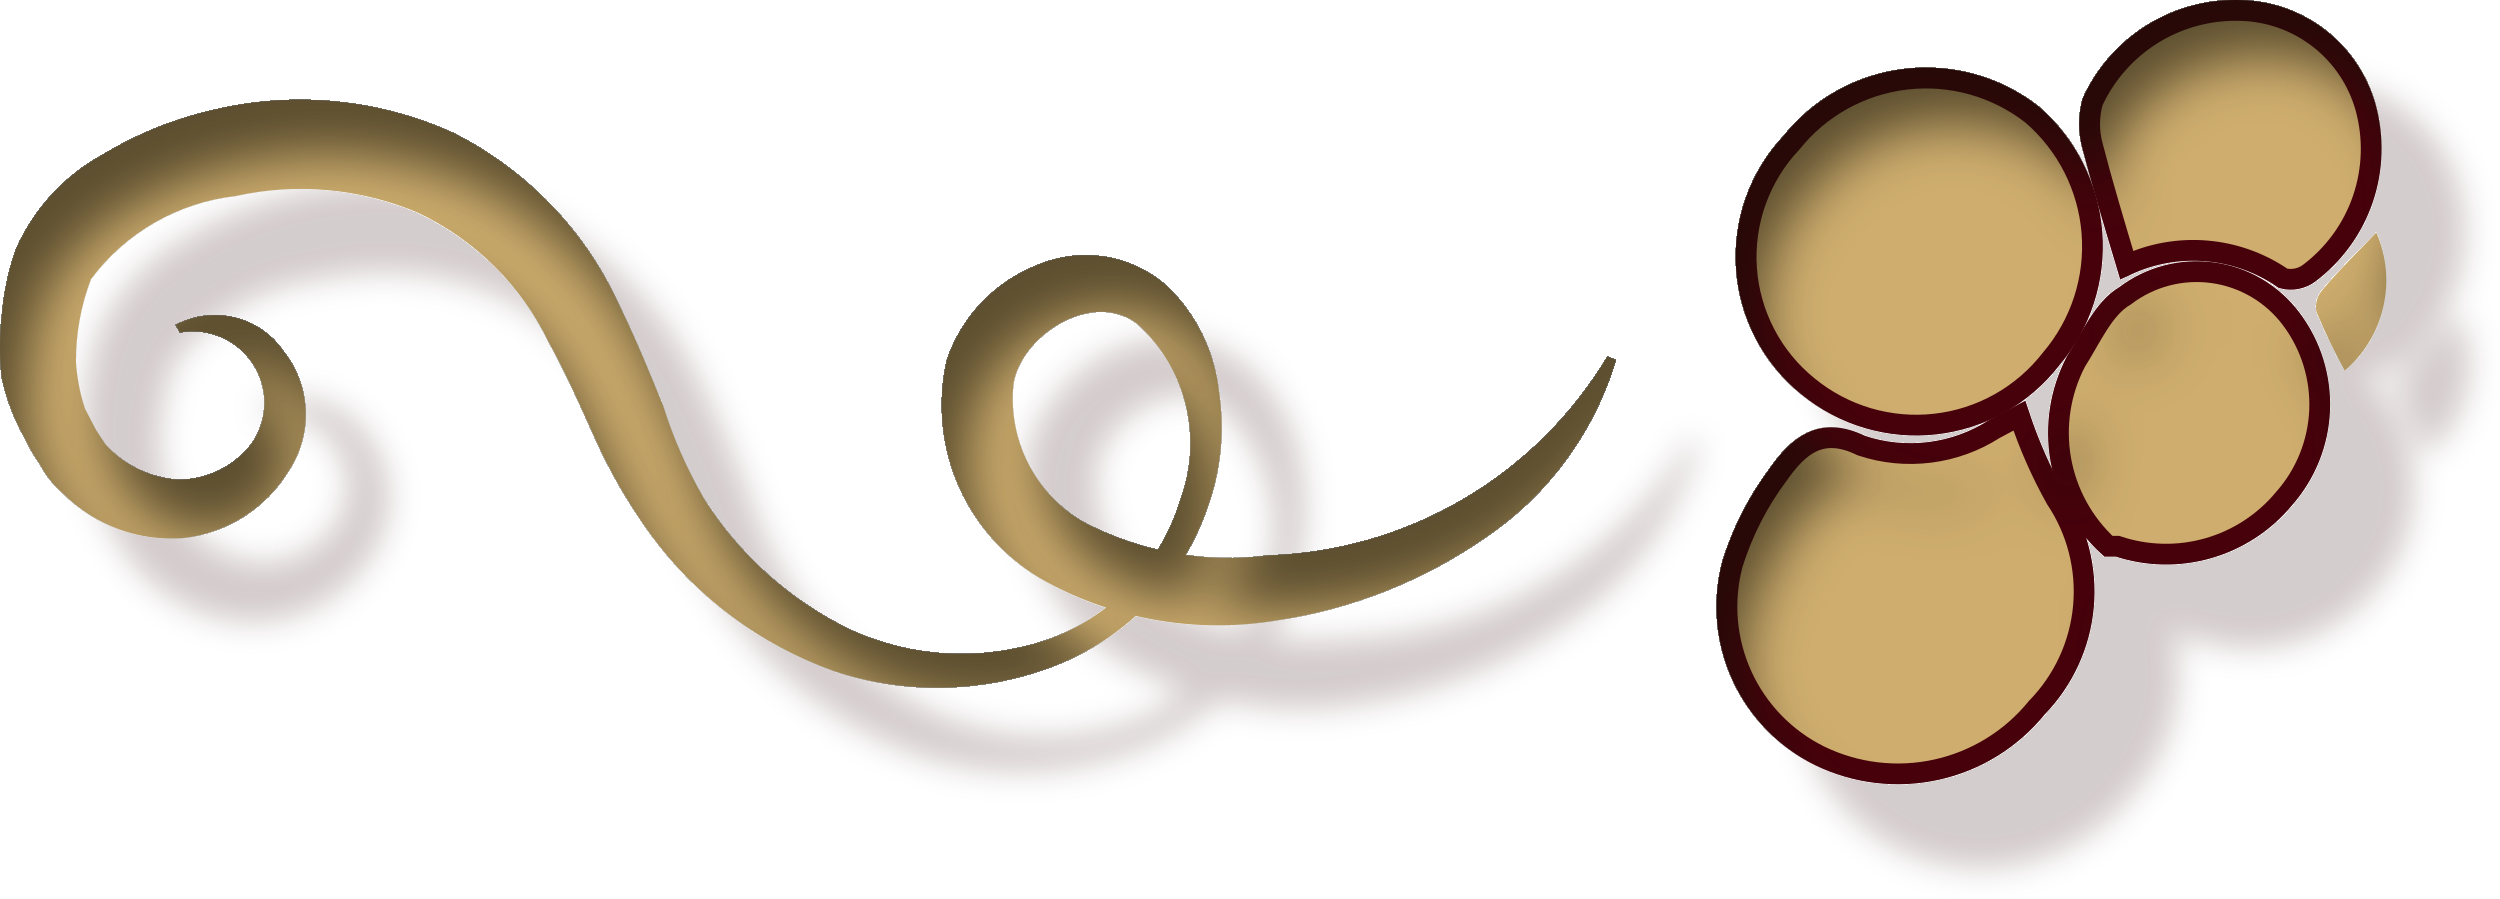
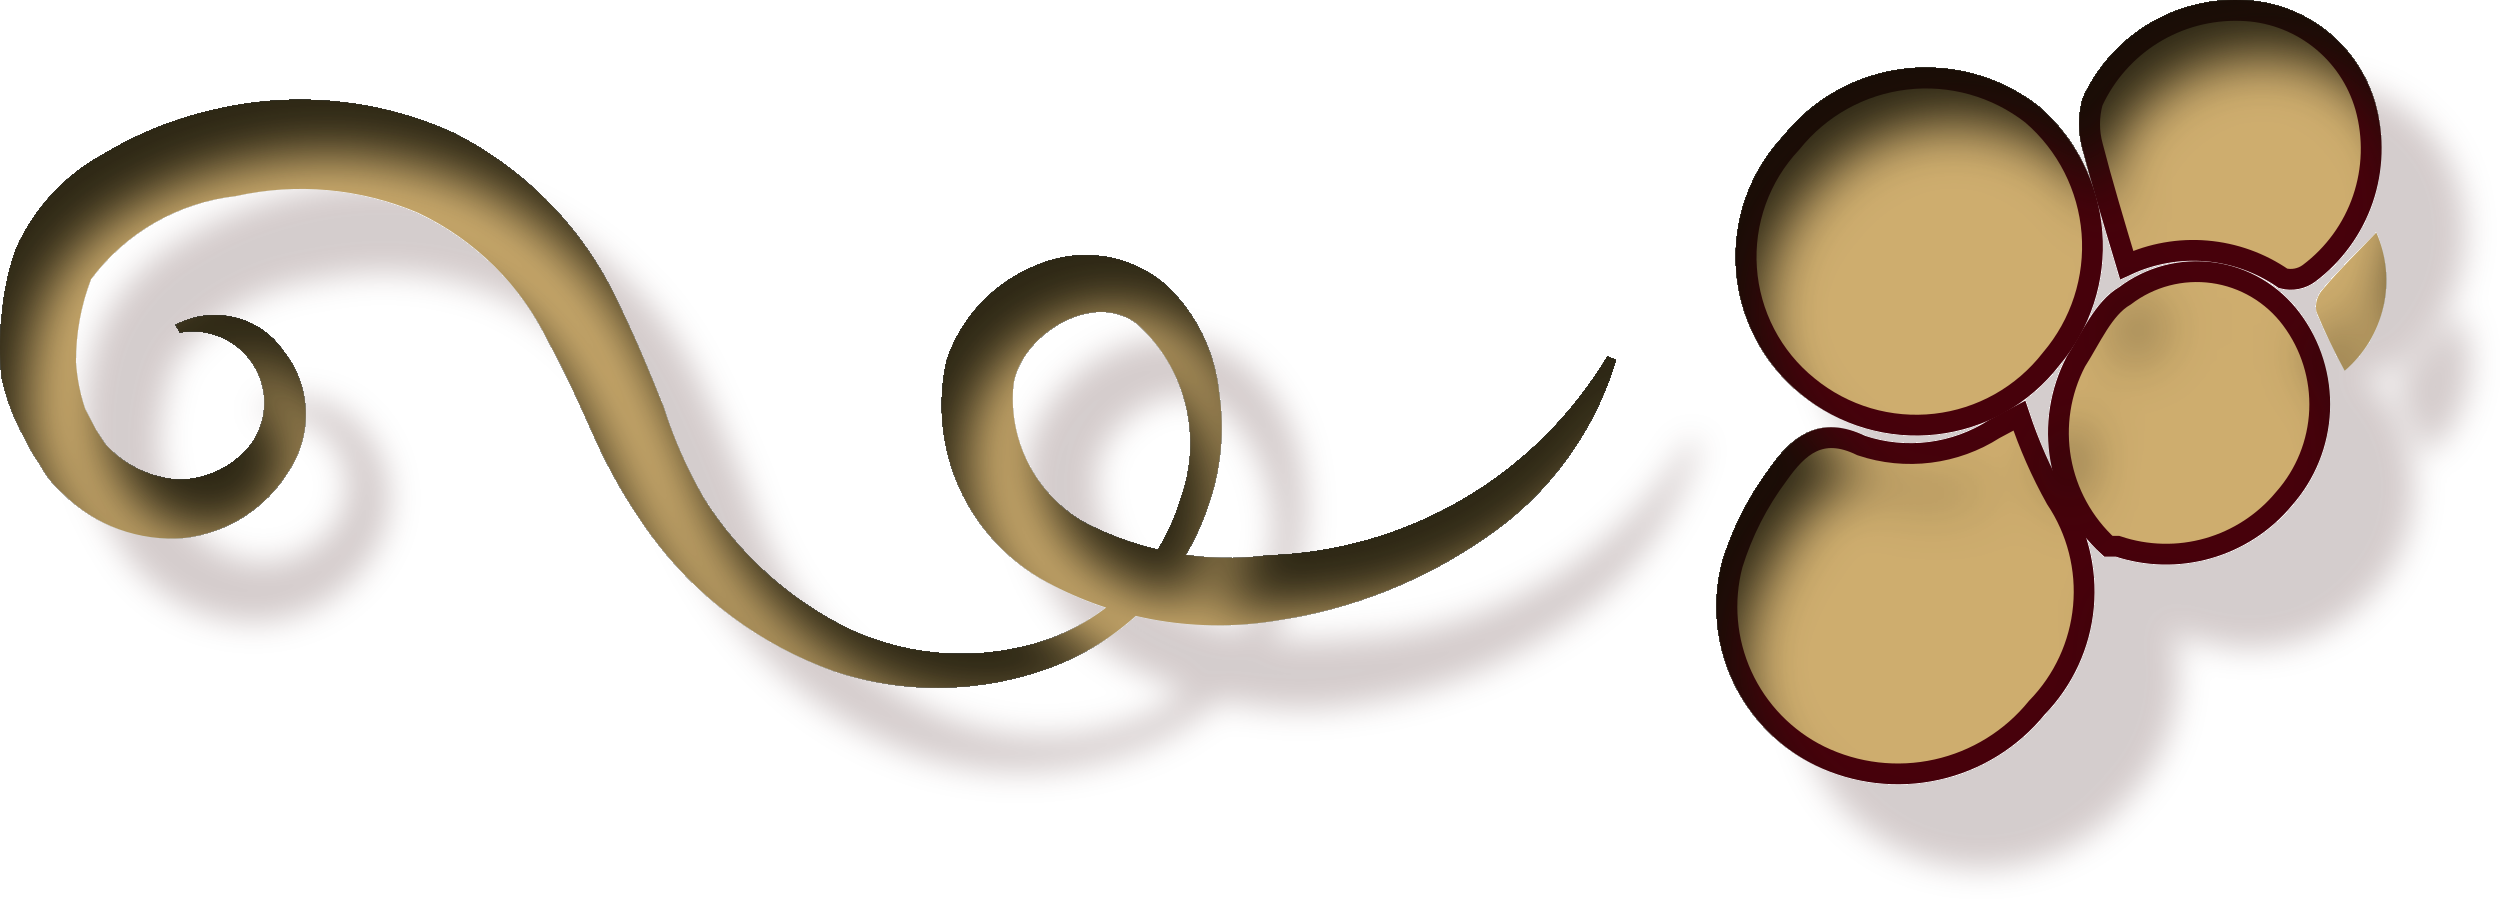
<svg xmlns="http://www.w3.org/2000/svg" preserveAspectRatio="none" overflow="visible" style="display: block;" width="90.15" height="32.382" viewBox="0 0 90.15 32.382" fill="none">
  <g id="Frame 1437253182" filter="url(#filter0_di_0_37)">
    <path id="Vector" d="M72.819 14.988C73.163 16.028 73.605 17.032 74.139 17.988C74.905 19.132 75.255 20.505 75.129 21.876C75.004 23.247 74.41 24.533 73.449 25.518C72.532 26.65 71.259 27.438 69.837 27.753C68.416 28.069 66.929 27.895 65.619 27.258C64.38 26.647 63.389 25.626 62.815 24.369C62.241 23.112 62.119 21.695 62.469 20.358C62.83 19.192 63.388 18.096 64.119 17.118C64.839 16.098 65.649 15.348 67.119 16.068C67.913 16.333 68.756 16.416 69.587 16.312C70.418 16.208 71.214 15.92 71.919 15.468L72.819 14.988Z" fill="#CEAD6E" stroke-width="0.75" stroke-miterlimit="10" stroke="#47010B" />
    <path id="Vector_2" d="M65.201 13.938C64.556 13.419 64.026 12.772 63.644 12.038C63.262 11.304 63.035 10.499 62.979 9.674C62.922 8.848 63.037 8.02 63.317 7.241C63.596 6.462 64.033 5.75 64.601 5.148C65.621 3.871 67.103 3.048 68.726 2.857C70.349 2.666 71.982 3.123 73.271 4.128C74.528 5.208 75.307 6.742 75.436 8.395C75.566 10.048 75.035 11.685 73.961 12.948C73.457 13.597 72.829 14.14 72.113 14.542C71.396 14.945 70.606 15.2 69.79 15.292C68.973 15.385 68.146 15.312 67.358 15.08C66.57 14.847 65.836 14.459 65.201 13.938Z" fill="#CEAD6E" stroke-width="0.75" stroke-miterlimit="10" stroke="#47010B" />
    <path id="Vector_3" d="M82.357 17.988C81.646 18.845 80.692 19.467 79.621 19.772C78.551 20.078 77.412 20.052 76.357 19.698H76.027C75.125 18.872 74.522 17.771 74.31 16.567C74.099 15.363 74.291 14.122 74.857 13.038C75.397 12.198 75.847 11.118 76.627 10.668C77.075 10.326 77.586 10.077 78.131 9.934C78.676 9.791 79.244 9.758 79.802 9.836C80.36 9.914 80.897 10.102 81.382 10.389C81.867 10.676 82.29 11.057 82.627 11.508C83.335 12.454 83.695 13.616 83.646 14.796C83.596 15.977 83.141 17.105 82.357 17.988Z" fill="#CEAD6E" stroke-width="0.75" stroke-miterlimit="10" stroke="#47010B" />
    <path id="Vector_4" d="M76.689 9.558C76.239 8.058 75.789 6.558 75.459 5.268C75.316 4.748 75.316 4.198 75.459 3.678C75.925 2.663 76.68 1.809 77.63 1.222C78.581 0.635 79.683 0.341 80.799 0.378C81.822 0.403 82.81 0.754 83.62 1.38C84.429 2.006 85.018 2.874 85.299 3.858C85.603 4.947 85.571 6.103 85.207 7.174C84.843 8.244 84.164 9.18 83.259 9.858C83.127 9.955 82.975 10.021 82.814 10.052C82.653 10.083 82.487 10.079 82.329 10.038C81.512 9.474 80.562 9.133 79.573 9.049C78.583 8.964 77.589 9.14 76.689 9.558Z" fill="#CEAD6E" stroke-width="0.75" stroke-miterlimit="10" stroke="#47010B" />
    <path id="Vector_5" d="M84.549 13.368C84.173 12.676 83.832 11.966 83.529 11.238C83.502 11.094 83.51 10.945 83.552 10.805C83.594 10.664 83.668 10.535 83.769 10.428C84.369 9.708 85.059 9.048 85.689 8.388C86.058 9.231 86.147 10.17 85.941 11.067C85.736 11.963 85.248 12.77 84.549 13.368Z" fill="#CEAD6E" />
    <path id="Vector_6" d="M58.268 12.978C57.489 15.583 55.836 17.84 53.588 19.368C51.342 20.934 48.765 21.961 46.058 22.368C43.212 22.849 40.286 22.363 37.748 20.988C36.355 20.229 35.249 19.036 34.599 17.589C33.949 16.143 33.791 14.523 34.148 12.978C34.411 12.204 34.84 11.497 35.405 10.906C35.969 10.316 36.657 9.856 37.418 9.558C38.185 9.231 39.028 9.128 39.851 9.26C40.674 9.393 41.443 9.756 42.068 10.308C43.135 11.322 43.805 12.684 43.958 14.148C44.163 15.52 44.029 16.92 43.568 18.228C43.129 19.531 42.409 20.721 41.461 21.716C40.513 22.711 39.358 23.487 38.078 23.988C35.514 24.989 32.681 25.063 30.068 24.198C27.425 23.256 25.125 21.542 23.468 19.278C22.652 18.155 21.959 16.948 21.398 15.678C20.888 14.538 20.378 13.398 19.778 12.318C18.784 10.277 17.122 8.636 15.068 7.668C12.993 6.792 10.697 6.582 8.498 7.068C7.469 7.184 6.474 7.51 5.576 8.026C4.678 8.542 3.896 9.237 3.278 10.068C2.914 11.026 2.731 12.043 2.738 13.068C2.776 13.64 2.887 14.204 3.068 14.748L3.458 15.498L3.788 16.008C4.457 16.762 5.393 17.224 6.398 17.298C6.913 17.306 7.422 17.194 7.886 16.97C8.35 16.746 8.754 16.416 9.068 16.008C9.362 15.589 9.525 15.091 9.536 14.579C9.547 14.067 9.405 13.563 9.128 13.132C8.851 12.7 8.452 12.361 7.982 12.158C7.512 11.954 6.992 11.895 6.488 11.988L6.338 11.718C6.985 11.373 7.736 11.278 8.449 11.449C9.162 11.62 9.788 12.047 10.208 12.648C10.697 13.252 10.982 13.997 11.019 14.774C11.057 15.551 10.846 16.319 10.418 16.968C10.014 17.634 9.463 18.198 8.808 18.619C8.153 19.04 7.411 19.306 6.638 19.398C5.841 19.466 5.038 19.359 4.287 19.084C3.536 18.81 2.853 18.374 2.288 17.808C1.944 17.514 1.659 17.158 1.448 16.758C1.239 16.466 1.058 16.154 0.908 15.828C0.52 15.144 0.237 14.406 0.068 13.638C-0.023 12.891 -0.023 12.135 0.068 11.388C0.131 10.569 0.303 9.762 0.578 8.988C1.221 7.531 2.329 6.328 3.728 5.568C4.981 4.812 6.349 4.265 7.778 3.948C10.643 3.281 13.648 3.576 16.328 4.788C18.976 6.115 21.093 8.306 22.328 10.998C22.928 12.228 23.438 13.458 23.918 14.658C24.287 15.818 24.78 16.934 25.388 17.988C26.664 20.017 28.483 21.649 30.638 22.698C32.862 23.724 35.394 23.863 37.718 23.088C38.874 22.683 39.917 22.01 40.762 21.123C41.607 20.236 42.229 19.162 42.578 17.988C42.976 16.895 43.037 15.708 42.754 14.579C42.47 13.451 41.855 12.434 40.988 11.658C39.368 10.458 36.848 12.078 36.548 13.818C36.44 14.807 36.621 15.806 37.068 16.695C37.515 17.584 38.209 18.325 39.068 18.828C41.121 19.908 43.458 20.327 45.758 20.028C48.23 19.949 50.644 19.252 52.777 17.999C54.91 16.747 56.695 14.979 57.968 12.858L58.268 12.978Z" fill="#CEAD6E" />
  </g>
  <defs>
    <filter id="filter0_di_0_37" x="0" y="0" width="90.15" height="32.382" filterUnits="userSpaceOnUse" color-interpolation-filters="sRGB">
      <feFlood flood-opacity="0" result="BackgroundImageFix" />
      <feColorMatrix in="SourceAlpha" type="matrix" values="0 0 0 0 0 0 0 0 0 0 0 0 0 0 0 0 0 0 127 0" result="hardAlpha" />
      <feOffset dx="3" dy="3" />
      <feGaussianBlur stdDeviation="0.55" />
      <feComposite in2="hardAlpha" operator="out" />
      <feColorMatrix type="matrix" values="0 0 0 0 0.165 0 0 0 0 0.01 0 0 0 0 0.01 0 0 0 0.2 0" />
      <feBlend mode="normal" in2="BackgroundImageFix" result="effect1_dropShadow_0_37" />
      <feBlend mode="normal" in="SourceGraphic" in2="effect1_dropShadow_0_37" result="shape" />
      <feColorMatrix in="SourceAlpha" type="matrix" values="0 0 0 0 0 0 0 0 0 0 0 0 0 0 0 0 0 0 127 0" result="hardAlpha" />
      <feOffset dx="1" dy="2" />
      <feGaussianBlur stdDeviation="0.95" />
      <feComposite in2="hardAlpha" operator="arithmetic" k2="-1" k3="1" />
-       <feColorMatrix type="matrix" values="0 0 0 0 0.065 0 0 0 0 0.061 0 0 0 0 0.019 0 0 0 0.6 0" />
+       <feColorMatrix type="matrix" values="0 0 0 0 0.065 0 0 0 0 0.061 0 0 0 0 0.019 0 0 0 0.85 0" />
      <feBlend mode="normal" in2="shape" result="effect2_innerShadow_0_37" />
    </filter>
  </defs>
</svg>
